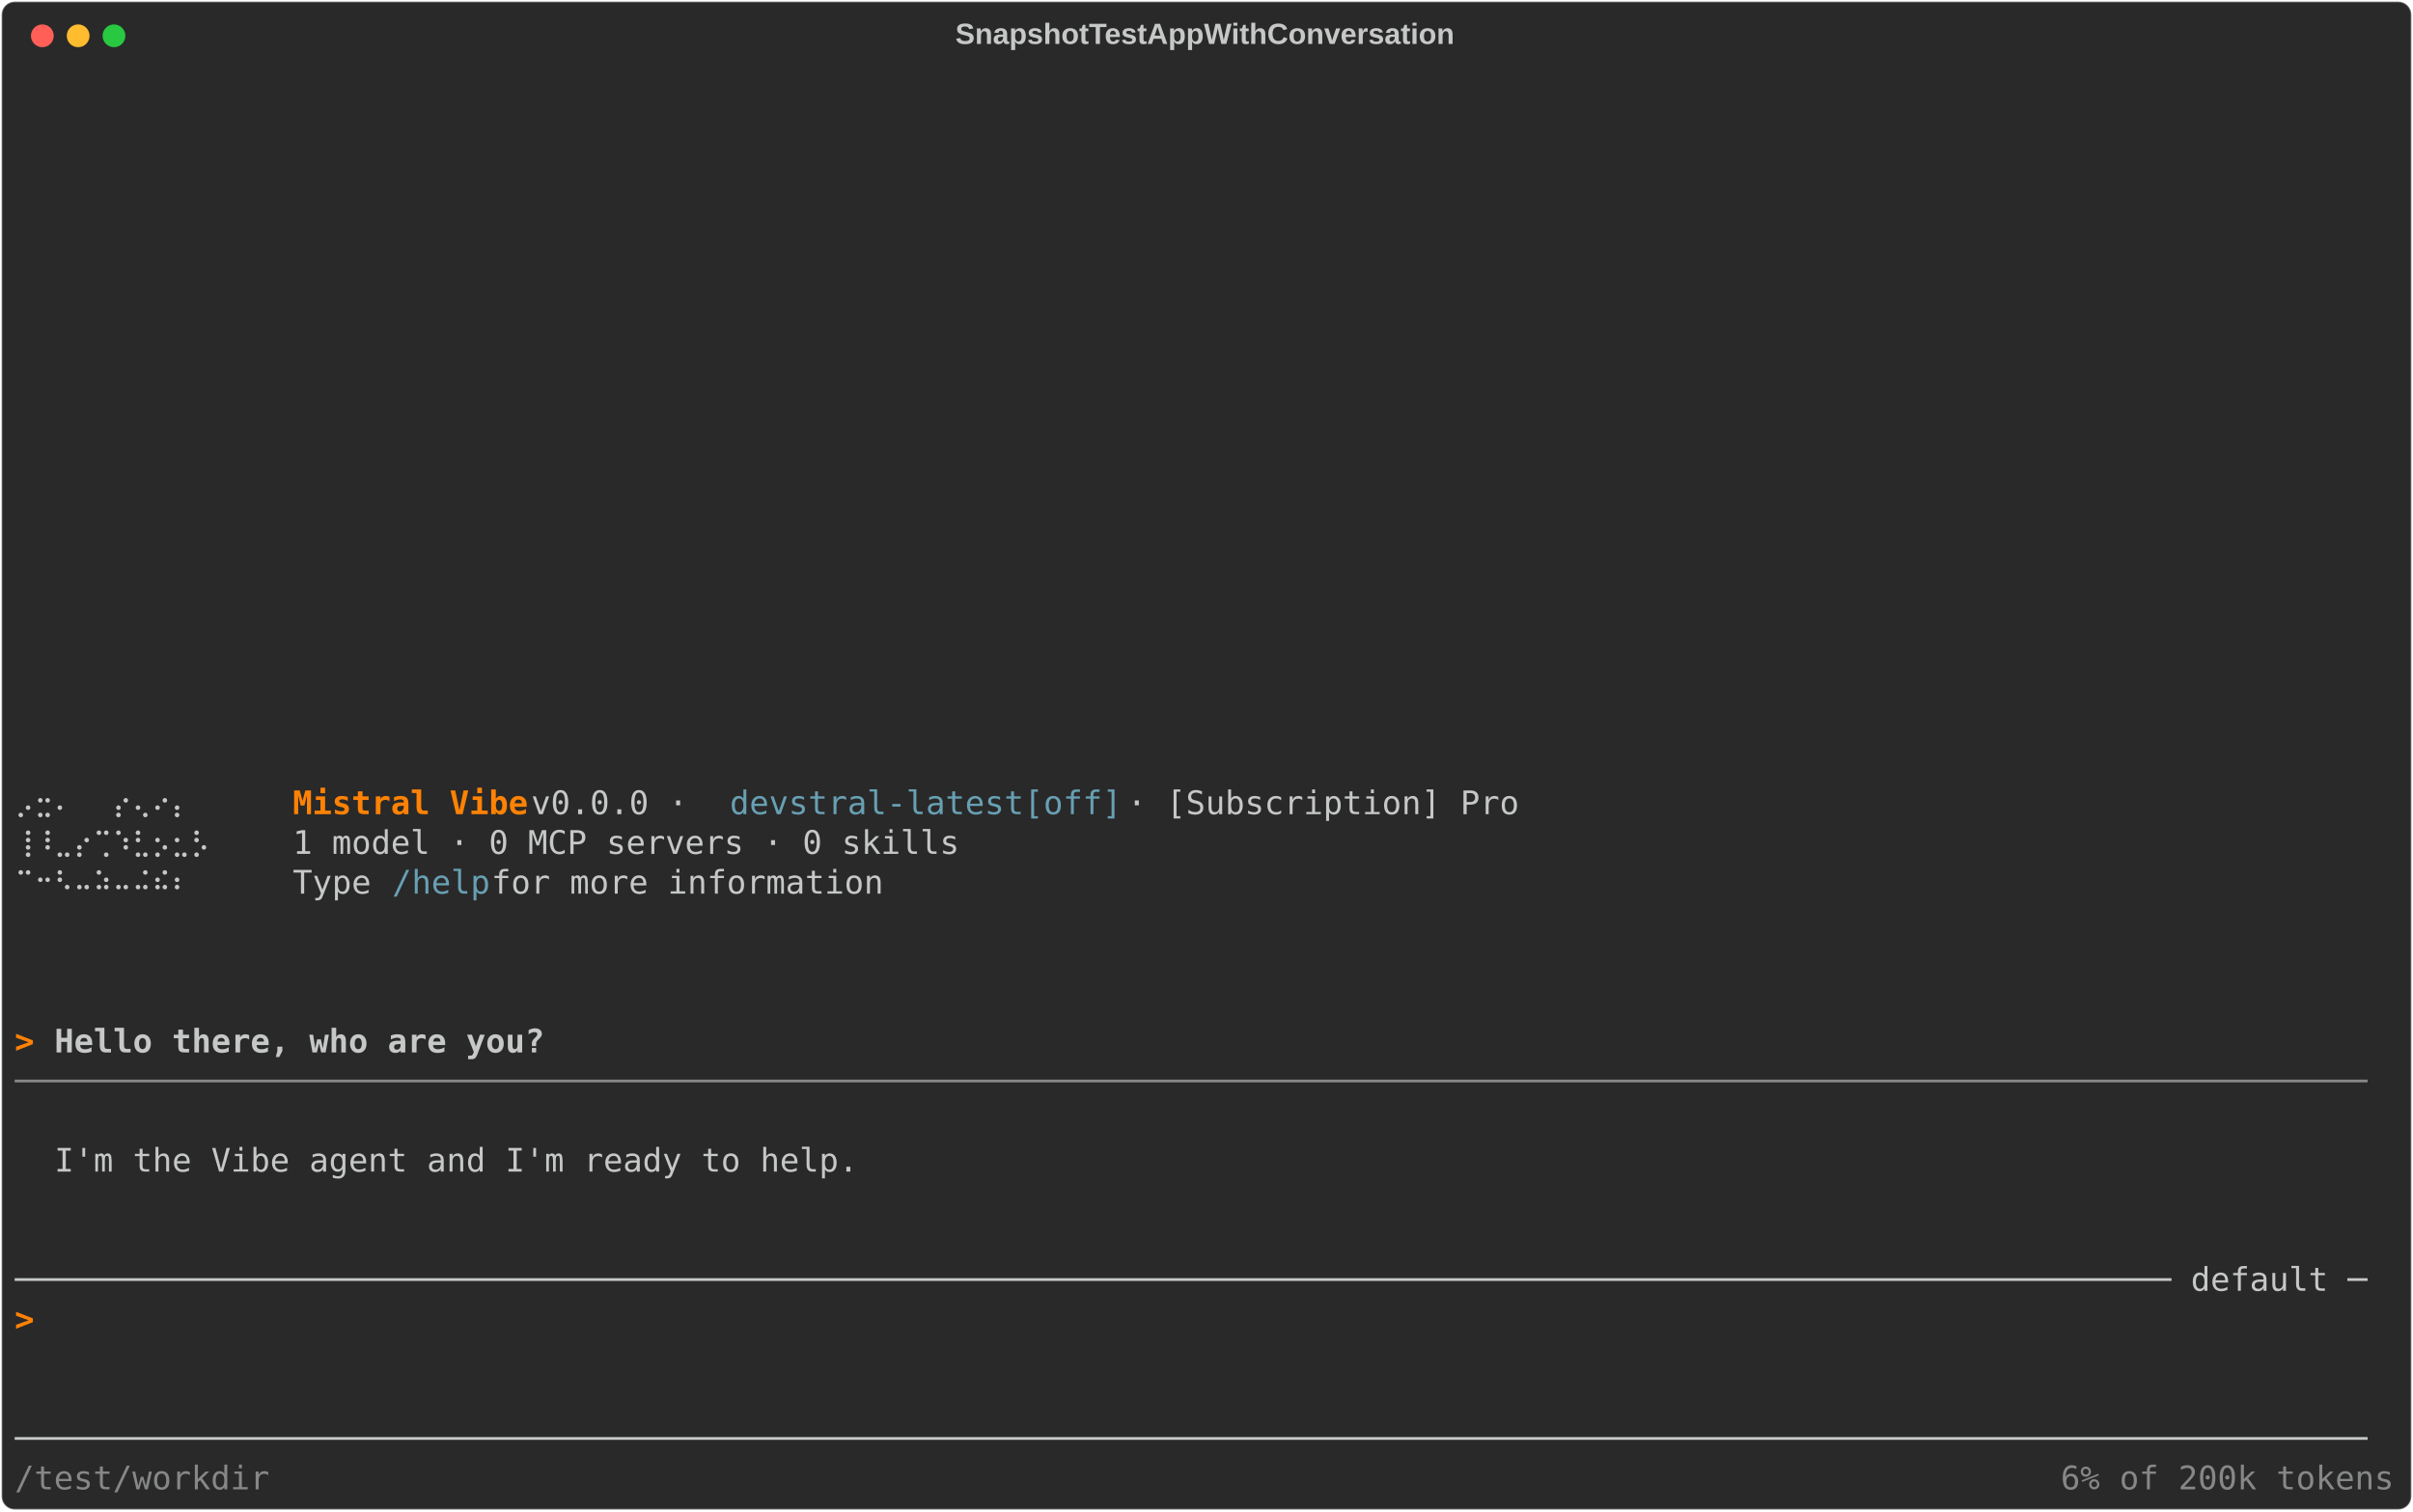
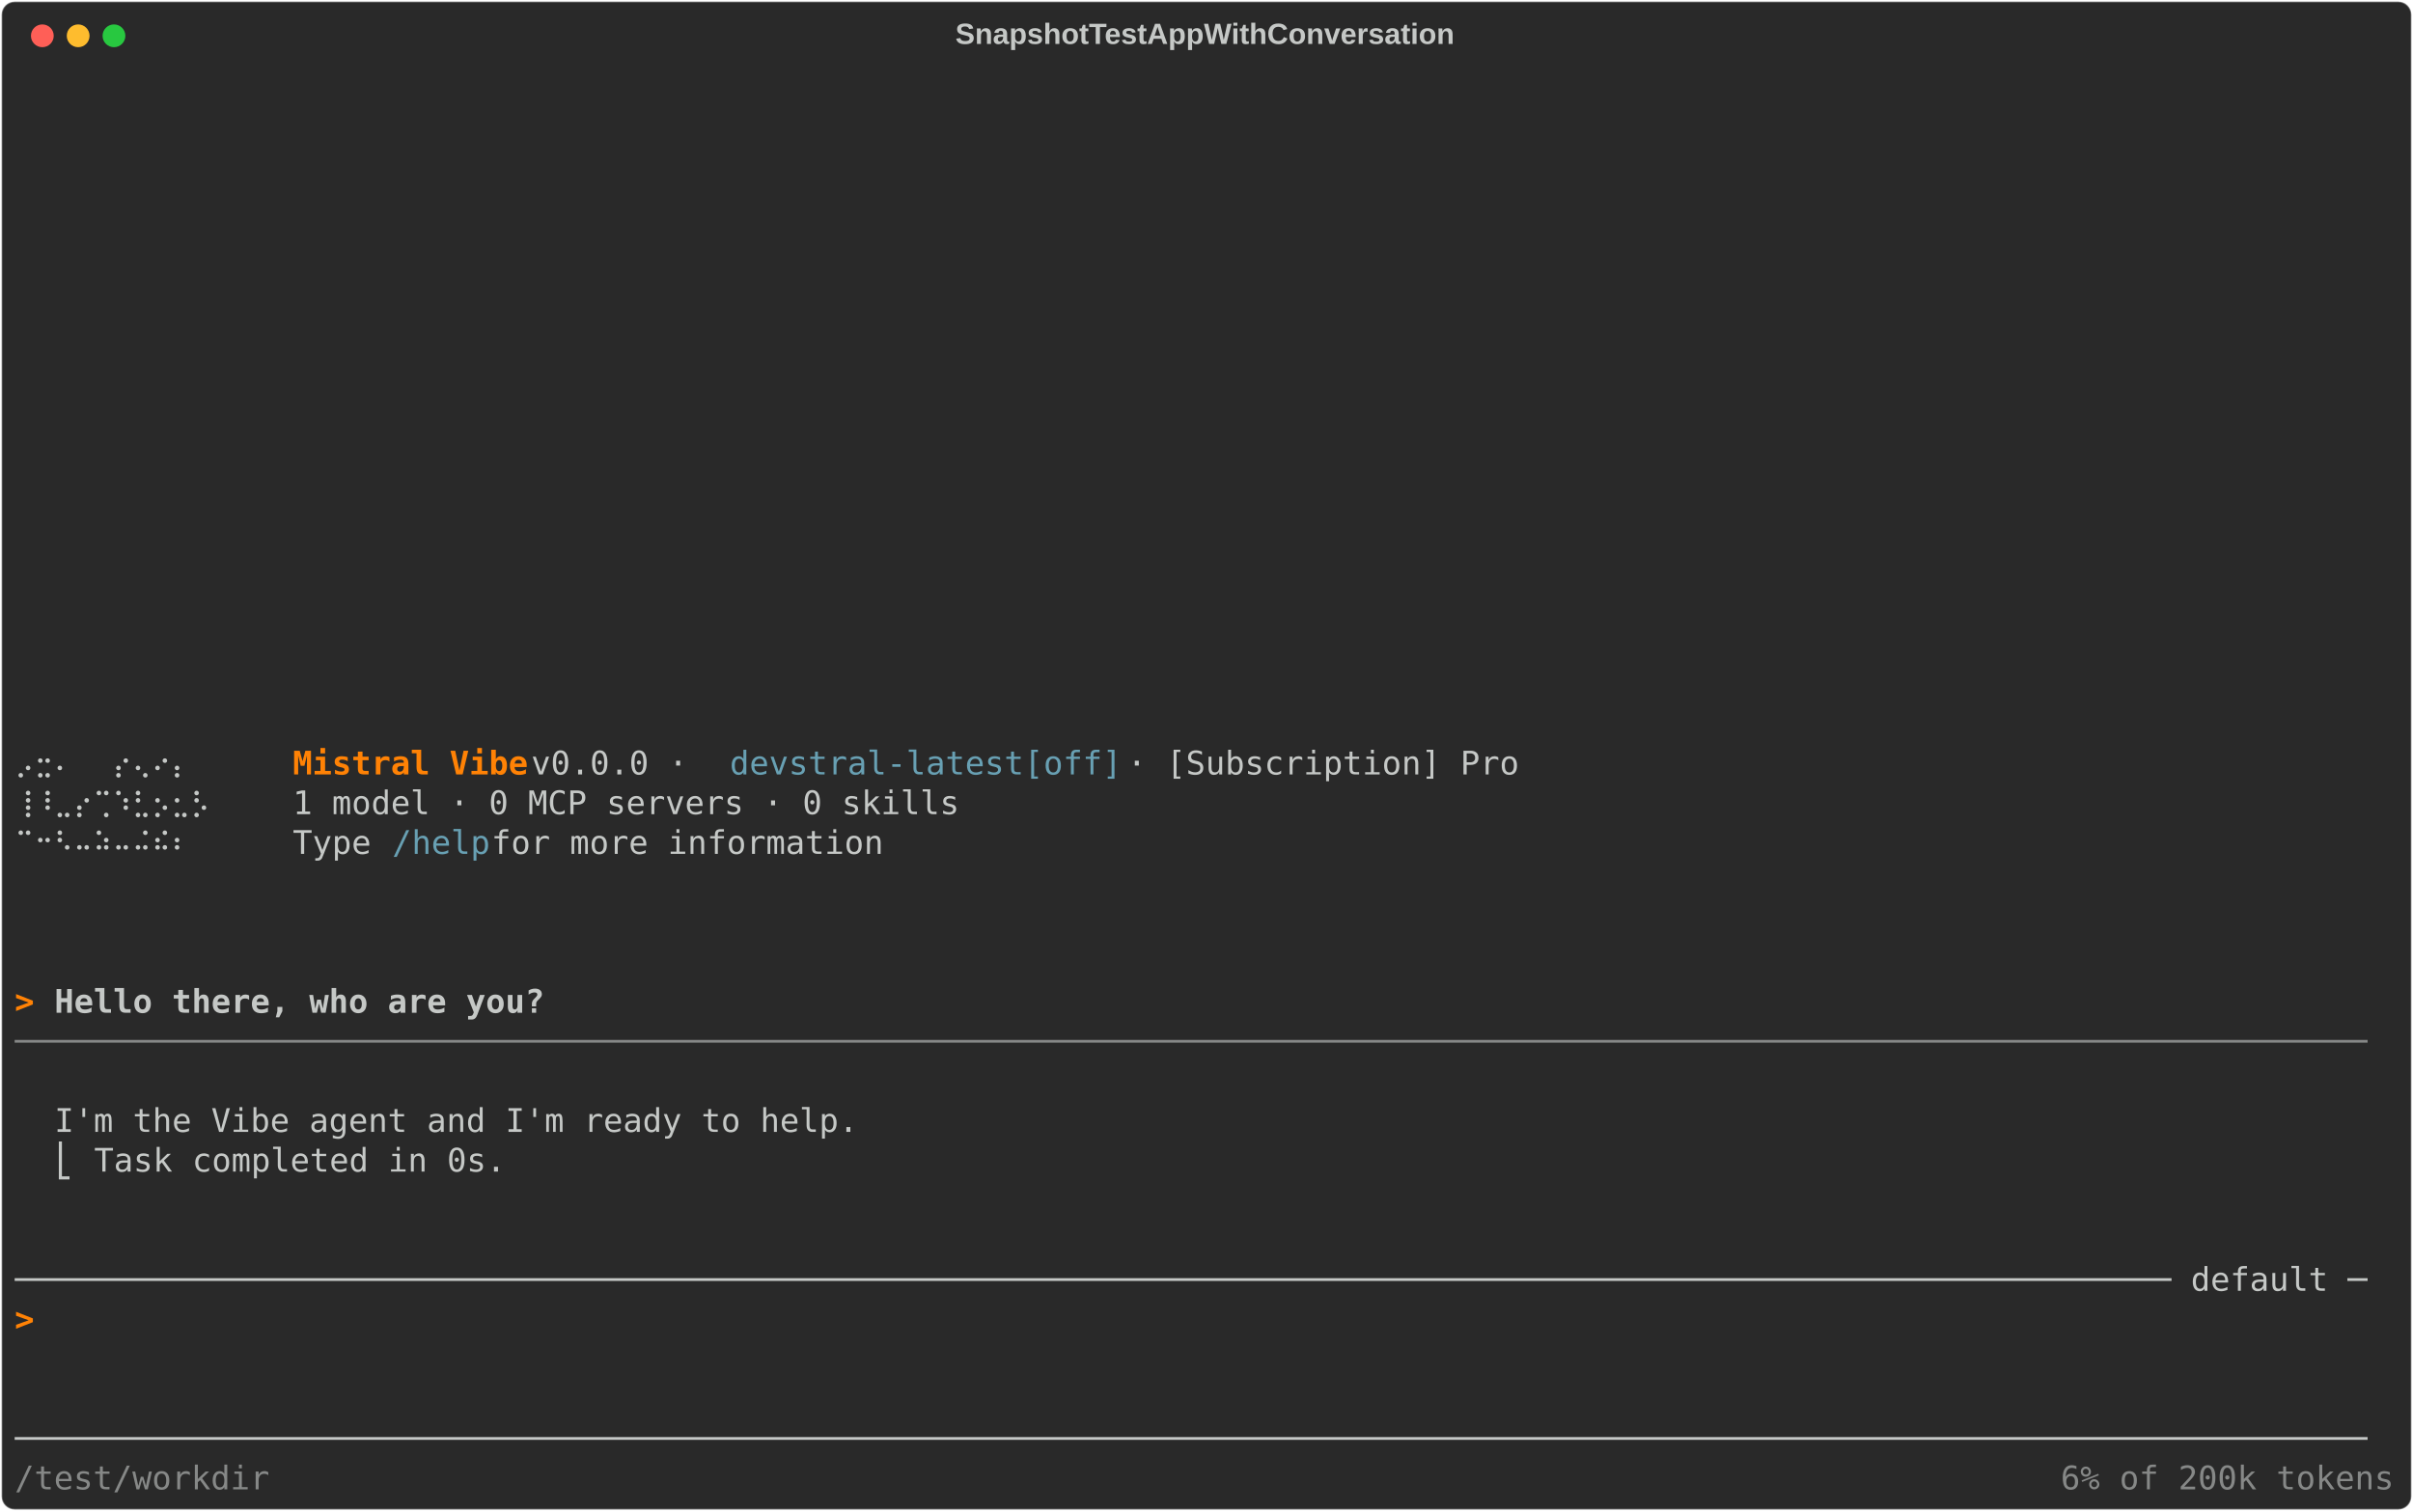
<svg xmlns="http://www.w3.org/2000/svg" class="rich-terminal" viewBox="0 0 1482 928.4">
  <style>

    @font-face {
        font-family: "Fira Code";
        src: local("FiraCode-Regular"),
                url("https://cdnjs.cloudflare.com/ajax/libs/firacode/6.2.0/woff2/FiraCode-Regular.woff2") format("woff2"),
                url("https://cdnjs.cloudflare.com/ajax/libs/firacode/6.2.0/woff/FiraCode-Regular.woff") format("woff");
        font-style: normal;
        font-weight: 400;
    }
    @font-face {
        font-family: "Fira Code";
        src: local("FiraCode-Bold"),
                url("https://cdnjs.cloudflare.com/ajax/libs/firacode/6.2.0/woff2/FiraCode-Bold.woff2") format("woff2"),
                url("https://cdnjs.cloudflare.com/ajax/libs/firacode/6.2.0/woff/FiraCode-Bold.woff") format("woff");
        font-style: bold;
        font-weight: 700;
    }

    .terminal-matrix {
        font-family: Fira Code, monospace;
        font-size: 20px;
        line-height: 24.4px;
        font-variant-east-asian: full-width;
    }

    .terminal-title {
        font-size: 18px;
        font-weight: bold;
        font-family: arial;
    }

    .terminal-r1 { fill: #c5c8c6 }
.terminal-r2 { fill: #ff8205;font-weight: bold }
.terminal-r3 { fill: #68a0b3 }
.terminal-r4 { fill: #c5c8c6;font-weight: bold }
.terminal-r5 { fill: #868887 }
    </style>
  <defs>
    <clipPath id="terminal-clip-terminal">
      <rect x="0" y="0" width="1463.0" height="877.4" />
    </clipPath>
    <clipPath id="terminal-line-0">
      <rect x="0" y="1.5" width="1464" height="24.65" />
    </clipPath>
    <clipPath id="terminal-line-1">
      <rect x="0" y="25.9" width="1464" height="24.65" />
    </clipPath>
    <clipPath id="terminal-line-2">
      <rect x="0" y="50.3" width="1464" height="24.65" />
    </clipPath>
    <clipPath id="terminal-line-3">
      <rect x="0" y="74.7" width="1464" height="24.65" />
    </clipPath>
    <clipPath id="terminal-line-4">
      <rect x="0" y="99.1" width="1464" height="24.65" />
    </clipPath>
    <clipPath id="terminal-line-5">
      <rect x="0" y="123.5" width="1464" height="24.65" />
    </clipPath>
    <clipPath id="terminal-line-6">
      <rect x="0" y="147.9" width="1464" height="24.65" />
    </clipPath>
    <clipPath id="terminal-line-7">
      <rect x="0" y="172.3" width="1464" height="24.65" />
    </clipPath>
    <clipPath id="terminal-line-8">
      <rect x="0" y="196.7" width="1464" height="24.65" />
    </clipPath>
    <clipPath id="terminal-line-9">
      <rect x="0" y="221.1" width="1464" height="24.65" />
    </clipPath>
    <clipPath id="terminal-line-10">
      <rect x="0" y="245.5" width="1464" height="24.65" />
    </clipPath>
    <clipPath id="terminal-line-11">
      <rect x="0" y="269.9" width="1464" height="24.65" />
    </clipPath>
    <clipPath id="terminal-line-12">
      <rect x="0" y="294.3" width="1464" height="24.65" />
    </clipPath>
    <clipPath id="terminal-line-13">
      <rect x="0" y="318.7" width="1464" height="24.65" />
    </clipPath>
    <clipPath id="terminal-line-14">
      <rect x="0" y="343.1" width="1464" height="24.65" />
    </clipPath>
    <clipPath id="terminal-line-15">
      <rect x="0" y="367.5" width="1464" height="24.65" />
    </clipPath>
    <clipPath id="terminal-line-16">
      <rect x="0" y="391.9" width="1464" height="24.65" />
    </clipPath>
    <clipPath id="terminal-line-17">
      <rect x="0" y="416.3" width="1464" height="24.65" />
    </clipPath>
    <clipPath id="terminal-line-18">
      <rect x="0" y="440.7" width="1464" height="24.65" />
    </clipPath>
    <clipPath id="terminal-line-19">
      <rect x="0" y="465.1" width="1464" height="24.65" />
    </clipPath>
    <clipPath id="terminal-line-20">
      <rect x="0" y="489.5" width="1464" height="24.65" />
    </clipPath>
    <clipPath id="terminal-line-21">
      <rect x="0" y="513.9" width="1464" height="24.65" />
    </clipPath>
    <clipPath id="terminal-line-22">
      <rect x="0" y="538.3" width="1464" height="24.65" />
    </clipPath>
    <clipPath id="terminal-line-23">
      <rect x="0" y="562.7" width="1464" height="24.65" />
    </clipPath>
    <clipPath id="terminal-line-24">
      <rect x="0" y="587.1" width="1464" height="24.65" />
    </clipPath>
    <clipPath id="terminal-line-25">
      <rect x="0" y="611.5" width="1464" height="24.65" />
    </clipPath>
    <clipPath id="terminal-line-26">
      <rect x="0" y="635.9" width="1464" height="24.65" />
    </clipPath>
    <clipPath id="terminal-line-27">
      <rect x="0" y="660.3" width="1464" height="24.65" />
    </clipPath>
    <clipPath id="terminal-line-28">
      <rect x="0" y="684.7" width="1464" height="24.65" />
    </clipPath>
    <clipPath id="terminal-line-29">
      <rect x="0" y="709.1" width="1464" height="24.65" />
    </clipPath>
    <clipPath id="terminal-line-30">
      <rect x="0" y="733.5" width="1464" height="24.65" />
    </clipPath>
    <clipPath id="terminal-line-31">
      <rect x="0" y="757.9" width="1464" height="24.65" />
    </clipPath>
    <clipPath id="terminal-line-32">
      <rect x="0" y="782.3" width="1464" height="24.65" />
    </clipPath>
    <clipPath id="terminal-line-33">
      <rect x="0" y="806.7" width="1464" height="24.65" />
    </clipPath>
    <clipPath id="terminal-line-34">
      <rect x="0" y="831.1" width="1464" height="24.65" />
    </clipPath>
  </defs>
  <rect fill="#292929" stroke="rgba(255,255,255,0.35)" stroke-width="1" x="1" y="1" width="1480" height="926.4" rx="8" />
  <text class="terminal-title" fill="#c5c8c6" text-anchor="middle" x="740" y="27">SnapshotTestAppWithConversation</text>
  <g transform="translate(26,22)">
    <circle cx="0" cy="0" r="7" fill="#ff5f57" />
    <circle cx="22" cy="0" r="7" fill="#febc2e" />
    <circle cx="44" cy="0" r="7" fill="#28c840" />
  </g>
  <g transform="translate(9, 41)" clip-path="url(#terminal-clip-terminal)">
    <g class="terminal-matrix">
      <text class="terminal-r1" x="1464" y="20" textLength="12.2" clip-path="url(#terminal-line-0)">
</text>
      <text class="terminal-r1" x="1464" y="44.4" textLength="12.2" clip-path="url(#terminal-line-1)">
</text>
      <text class="terminal-r1" x="1464" y="68.8" textLength="12.2" clip-path="url(#terminal-line-2)">
</text>
      <text class="terminal-r1" x="1464" y="93.2" textLength="12.2" clip-path="url(#terminal-line-3)">
</text>
      <text class="terminal-r1" x="1464" y="117.6" textLength="12.2" clip-path="url(#terminal-line-4)">
</text>
      <text class="terminal-r1" x="1464" y="142" textLength="12.2" clip-path="url(#terminal-line-5)">
</text>
      <text class="terminal-r1" x="1464" y="166.4" textLength="12.2" clip-path="url(#terminal-line-6)">
</text>
      <text class="terminal-r1" x="1464" y="190.8" textLength="12.2" clip-path="url(#terminal-line-7)">
</text>
      <text class="terminal-r1" x="1464" y="215.2" textLength="12.2" clip-path="url(#terminal-line-8)">
</text>
      <text class="terminal-r1" x="1464" y="239.6" textLength="12.2" clip-path="url(#terminal-line-9)">
</text>
      <text class="terminal-r1" x="1464" y="264" textLength="12.2" clip-path="url(#terminal-line-10)">
</text>
      <text class="terminal-r1" x="1464" y="288.4" textLength="12.2" clip-path="url(#terminal-line-11)">
</text>
      <text class="terminal-r1" x="1464" y="312.8" textLength="12.2" clip-path="url(#terminal-line-12)">
</text>
      <text class="terminal-r1" x="1464" y="337.2" textLength="12.2" clip-path="url(#terminal-line-13)">
</text>
      <text class="terminal-r1" x="1464" y="361.6" textLength="12.2" clip-path="url(#terminal-line-14)">
</text>
      <text class="terminal-r1" x="1464" y="386" textLength="12.2" clip-path="url(#terminal-line-15)">
</text>
      <text class="terminal-r1" x="1464" y="410.4" textLength="12.2" clip-path="url(#terminal-line-16)">
</text>
+       <text class="terminal-r1" x="0" y="434.8" textLength="134.2" clip-path="url(#terminal-line-17)">  ⡠⣒⠄  ⡔⢄⠔⡄</text>
+       <text class="terminal-r2" x="170.8" y="434.8" textLength="146.4" clip-path="url(#terminal-line-17)">Mistral Vibe</text>
+       <text class="terminal-r1" x="317.2" y="434.8" textLength="122" clip-path="url(#terminal-line-17)"> v0.0.0 · </text>
+       <text class="terminal-r3" x="439.2" y="434.8" textLength="244" clip-path="url(#terminal-line-17)">devstral-latest[off]</text>
+       <text class="terminal-r1" x="683.2" y="434.8" textLength="256.2" clip-path="url(#terminal-line-17)"> · [Subscription] Pro</text>
      <text class="terminal-r1" x="1464" y="434.8" textLength="12.2" clip-path="url(#terminal-line-17)">
</text>
-       <text class="terminal-r1" x="0" y="459.2" textLength="134.2" clip-path="url(#terminal-line-18)">  ⡠⣒⠄  ⡔⢄⠔⡄</text>
-       <text class="terminal-r2" x="170.8" y="459.2" textLength="146.4" clip-path="url(#terminal-line-18)">Mistral Vibe</text>
-       <text class="terminal-r1" x="317.2" y="459.2" textLength="122" clip-path="url(#terminal-line-18)"> v0.0.0 · </text>
-       <text class="terminal-r3" x="439.2" y="459.2" textLength="244" clip-path="url(#terminal-line-18)">devstral-latest[off]</text>
-       <text class="terminal-r1" x="683.2" y="459.2" textLength="256.2" clip-path="url(#terminal-line-18)"> · [Subscription] Pro</text>
+       <text class="terminal-r1" x="0" y="459.2" textLength="134.2" clip-path="url(#terminal-line-18)"> ⢸⠸⣀⡔⢉⠱⣃⡢⣂⡣</text>
+       <text class="terminal-r1" x="170.8" y="459.2" textLength="414.8" clip-path="url(#terminal-line-18)">1 model · 0 MCP servers · 0 skills</text>
      <text class="terminal-r1" x="1464" y="459.2" textLength="12.2" clip-path="url(#terminal-line-18)">
</text>
-       <text class="terminal-r1" x="0" y="483.6" textLength="134.2" clip-path="url(#terminal-line-19)"> ⢸⠸⣀⡔⢉⠱⣃⡢⣂⡣</text>
-       <text class="terminal-r1" x="170.8" y="483.6" textLength="414.8" clip-path="url(#terminal-line-19)">1 model · 0 MCP servers · 0 skills</text>
+       <text class="terminal-r1" x="0" y="483.6" textLength="134.2" clip-path="url(#terminal-line-19)">  ⠉⠒⠣⠤⠵⠤⠬⠮⠆</text>
+       <text class="terminal-r1" x="170.8" y="483.6" textLength="61" clip-path="url(#terminal-line-19)">Type </text>
+       <text class="terminal-r3" x="231.8" y="483.6" textLength="61" clip-path="url(#terminal-line-19)">/help</text>
+       <text class="terminal-r1" x="292.8" y="483.6" textLength="256.2" clip-path="url(#terminal-line-19)"> for more information</text>
      <text class="terminal-r1" x="1464" y="483.6" textLength="12.2" clip-path="url(#terminal-line-19)">
</text>
-       <text class="terminal-r1" x="0" y="508" textLength="134.2" clip-path="url(#terminal-line-20)">  ⠉⠒⠣⠤⠵⠤⠬⠮⠆</text>
-       <text class="terminal-r1" x="170.8" y="508" textLength="61" clip-path="url(#terminal-line-20)">Type </text>
-       <text class="terminal-r3" x="231.8" y="508" textLength="61" clip-path="url(#terminal-line-20)">/help</text>
-       <text class="terminal-r1" x="292.8" y="508" textLength="256.2" clip-path="url(#terminal-line-20)"> for more information</text>
      <text class="terminal-r1" x="1464" y="508" textLength="12.2" clip-path="url(#terminal-line-20)">
</text>
      <text class="terminal-r1" x="1464" y="532.4" textLength="12.2" clip-path="url(#terminal-line-21)">
</text>
      <text class="terminal-r1" x="1464" y="556.8" textLength="12.2" clip-path="url(#terminal-line-22)">
</text>
+       <text class="terminal-r2" x="0" y="581.2" textLength="24.4" clip-path="url(#terminal-line-23)">&gt; </text>
+       <text class="terminal-r4" x="24.4" y="581.2" textLength="305" clip-path="url(#terminal-line-23)">Hello there, who are you?</text>
      <text class="terminal-r1" x="1464" y="581.2" textLength="12.2" clip-path="url(#terminal-line-23)">
</text>
-       <text class="terminal-r2" x="0" y="605.6" textLength="24.4" clip-path="url(#terminal-line-24)">&gt; </text>
-       <text class="terminal-r4" x="24.4" y="605.6" textLength="305" clip-path="url(#terminal-line-24)">Hello there, who are you?</text>
+       <text class="terminal-r5" x="0" y="605.6" textLength="1464" clip-path="url(#terminal-line-24)">────────────────────────────────────────────────────────────────────────────────────────────────────────────────────────</text>
      <text class="terminal-r1" x="1464" y="605.6" textLength="12.2" clip-path="url(#terminal-line-24)">
</text>
-       <text class="terminal-r5" x="0" y="630" textLength="1464" clip-path="url(#terminal-line-25)">────────────────────────────────────────────────────────────────────────────────────────────────────────────────────────</text>
      <text class="terminal-r1" x="1464" y="630" textLength="12.2" clip-path="url(#terminal-line-25)">
</text>
+       <text class="terminal-r1" x="24.4" y="654.4" textLength="500.2" clip-path="url(#terminal-line-26)">I'm the Vibe agent and I'm ready to help.</text>
      <text class="terminal-r1" x="1464" y="654.4" textLength="12.2" clip-path="url(#terminal-line-26)">
</text>
-       <text class="terminal-r1" x="24.4" y="678.8" textLength="500.2" clip-path="url(#terminal-line-27)">I'm the Vibe agent and I'm ready to help.</text>
+       <text class="terminal-r1" x="24.4" y="678.8" textLength="12.2" clip-path="url(#terminal-line-27)">⎣</text>
+       <text class="terminal-r1" x="48.8" y="678.8" textLength="256.2" clip-path="url(#terminal-line-27)">Task completed in 0s.</text>
      <text class="terminal-r1" x="1464" y="678.8" textLength="12.2" clip-path="url(#terminal-line-27)">
</text>
      <text class="terminal-r1" x="1464" y="703.2" textLength="12.2" clip-path="url(#terminal-line-28)">
</text>
      <text class="terminal-r1" x="1464" y="727.6" textLength="12.2" clip-path="url(#terminal-line-29)">
</text>
      <text class="terminal-r1" x="0" y="752" textLength="1464" clip-path="url(#terminal-line-30)">────────────────────────────────────────────────────────────────────────────────────────────────────────────── default ─</text>
      <text class="terminal-r1" x="1464" y="752" textLength="12.2" clip-path="url(#terminal-line-30)">
</text>
      <text class="terminal-r2" x="0" y="776.4" textLength="12.2" clip-path="url(#terminal-line-31)">&gt;</text>
      <text class="terminal-r1" x="1464" y="776.4" textLength="12.2" clip-path="url(#terminal-line-31)">
</text>
      <text class="terminal-r1" x="1464" y="800.8" textLength="12.2" clip-path="url(#terminal-line-32)">
</text>
      <text class="terminal-r1" x="1464" y="825.2" textLength="12.2" clip-path="url(#terminal-line-33)">
</text>
      <text class="terminal-r1" x="0" y="849.6" textLength="1464" clip-path="url(#terminal-line-34)">────────────────────────────────────────────────────────────────────────────────────────────────────────────────────────</text>
      <text class="terminal-r1" x="1464" y="849.6" textLength="12.2" clip-path="url(#terminal-line-34)">
</text>
      <text class="terminal-r5" x="0" y="874" textLength="158.6" clip-path="url(#terminal-line-35)">/test/workdir</text>
      <text class="terminal-r5" x="1256.6" y="874" textLength="207.4" clip-path="url(#terminal-line-35)">6% of 200k tokens</text>
    </g>
  </g>
</svg>
